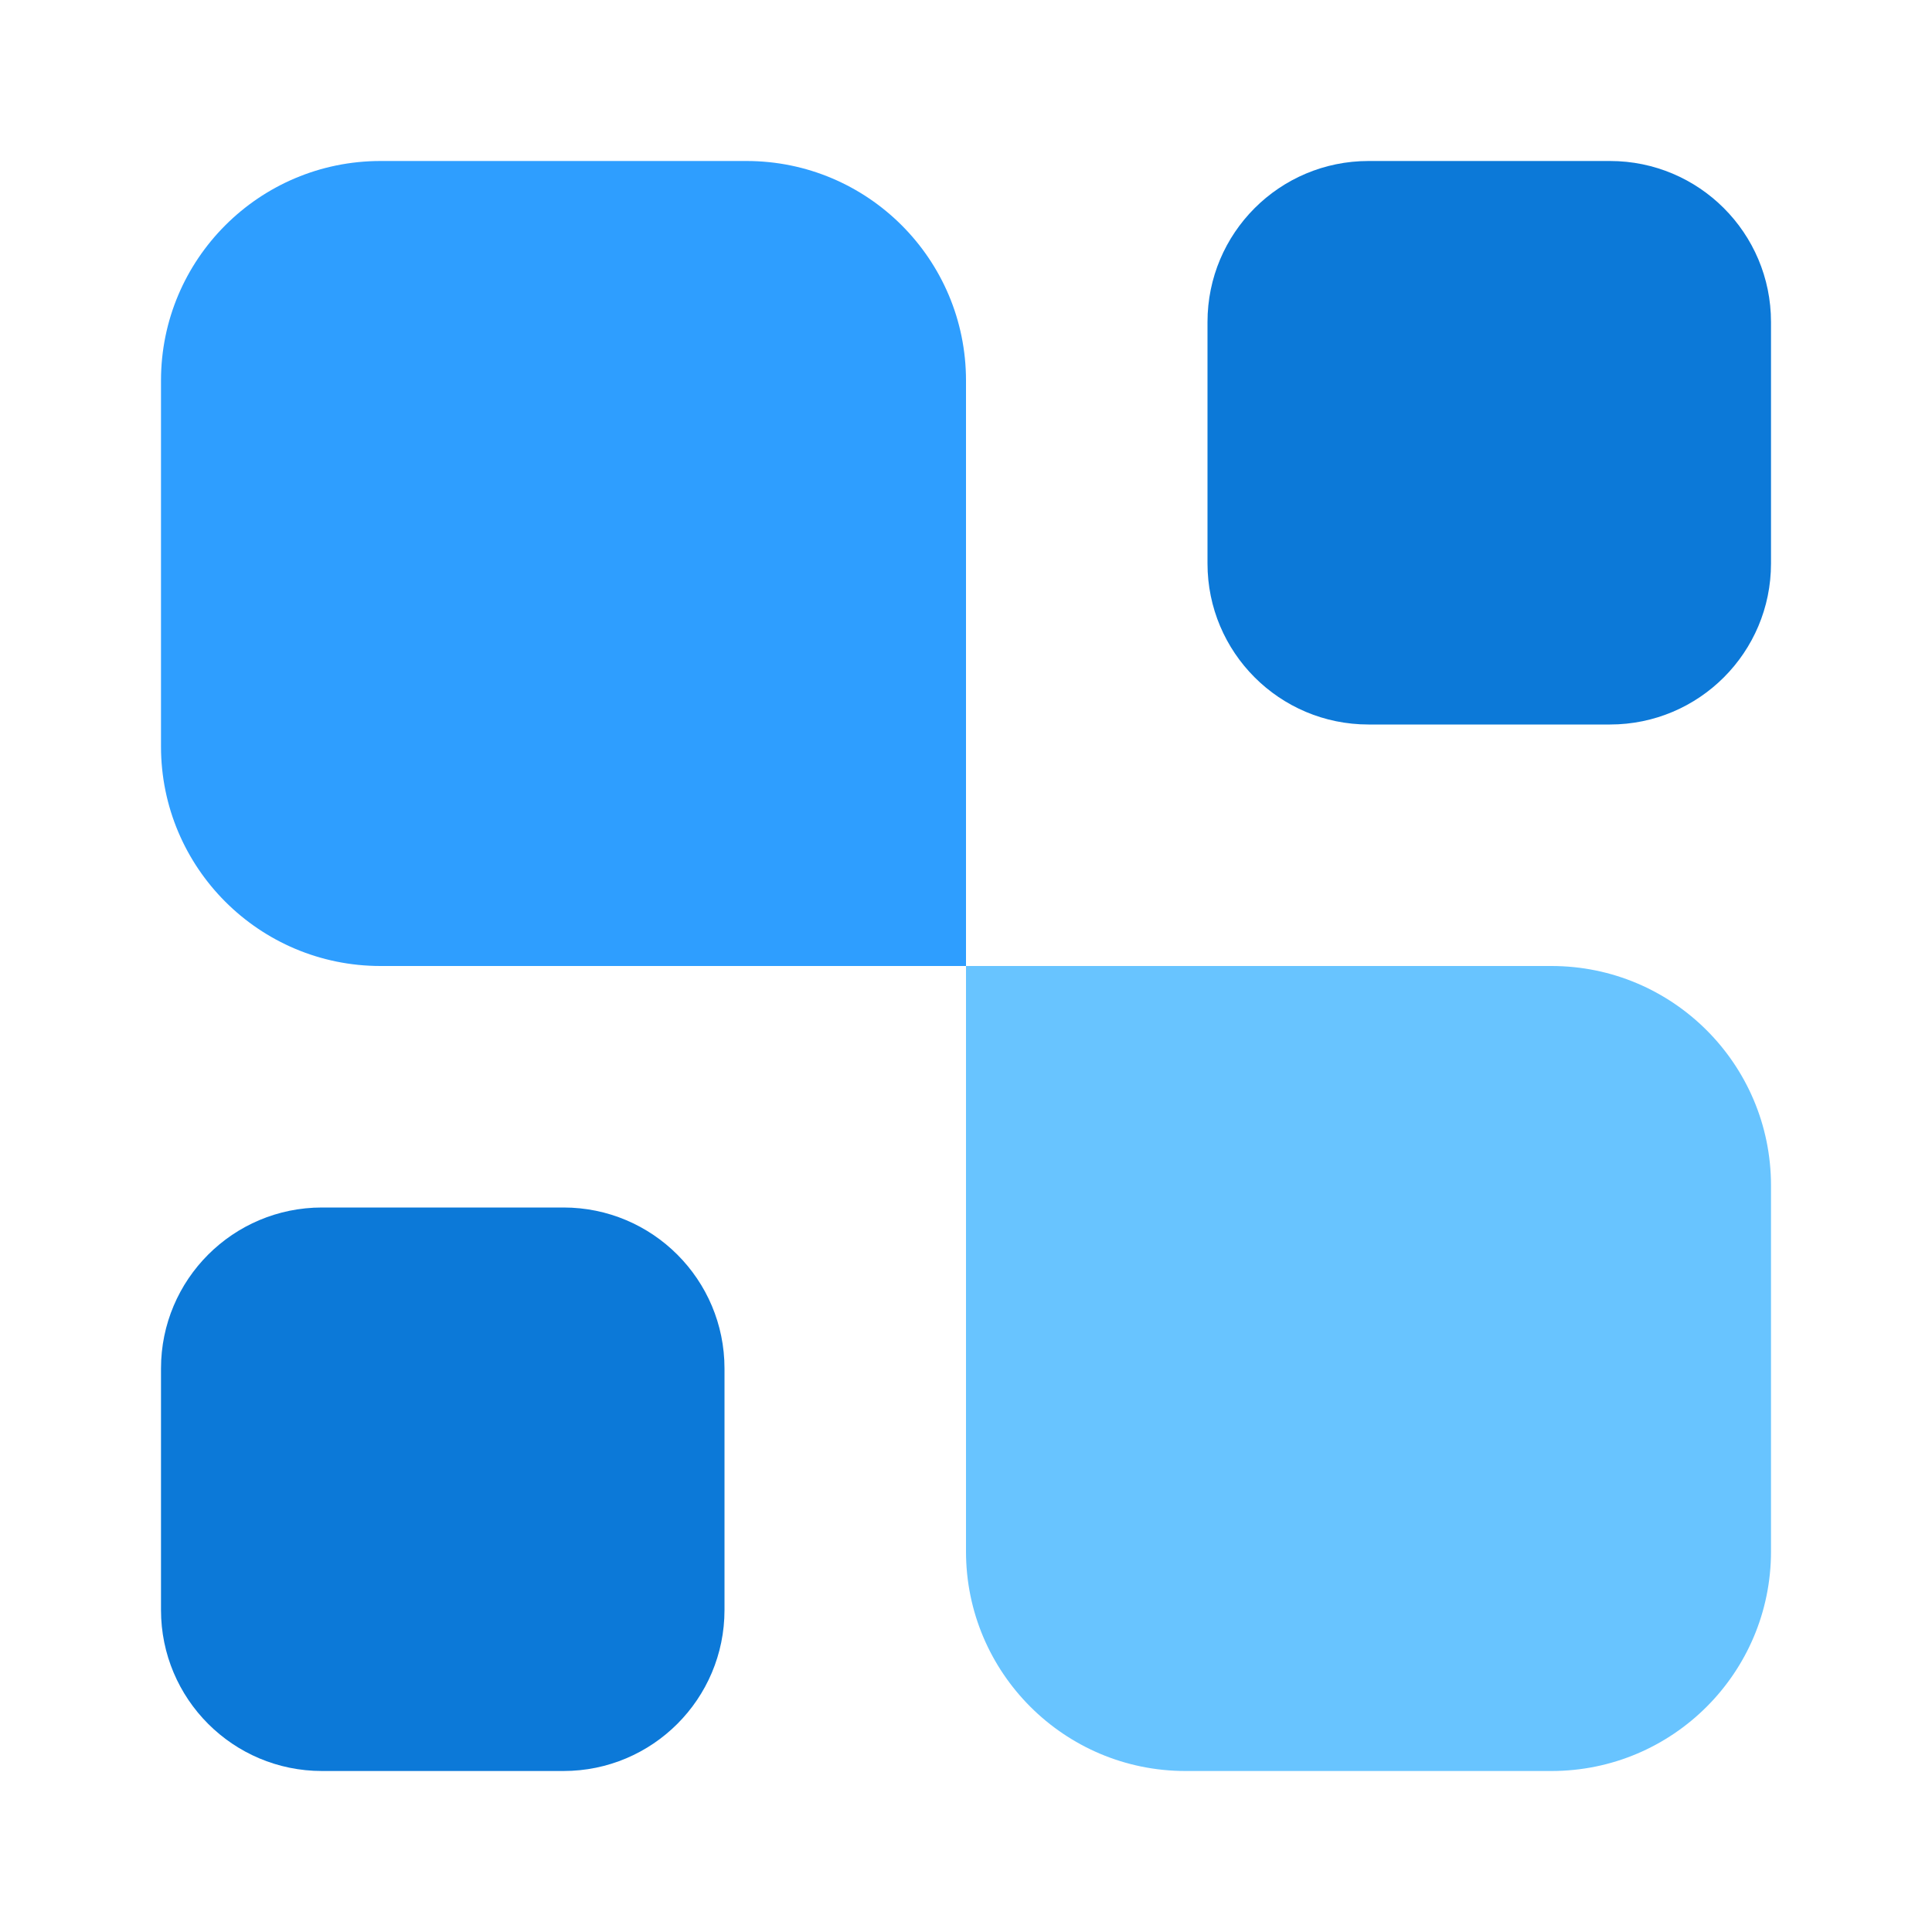
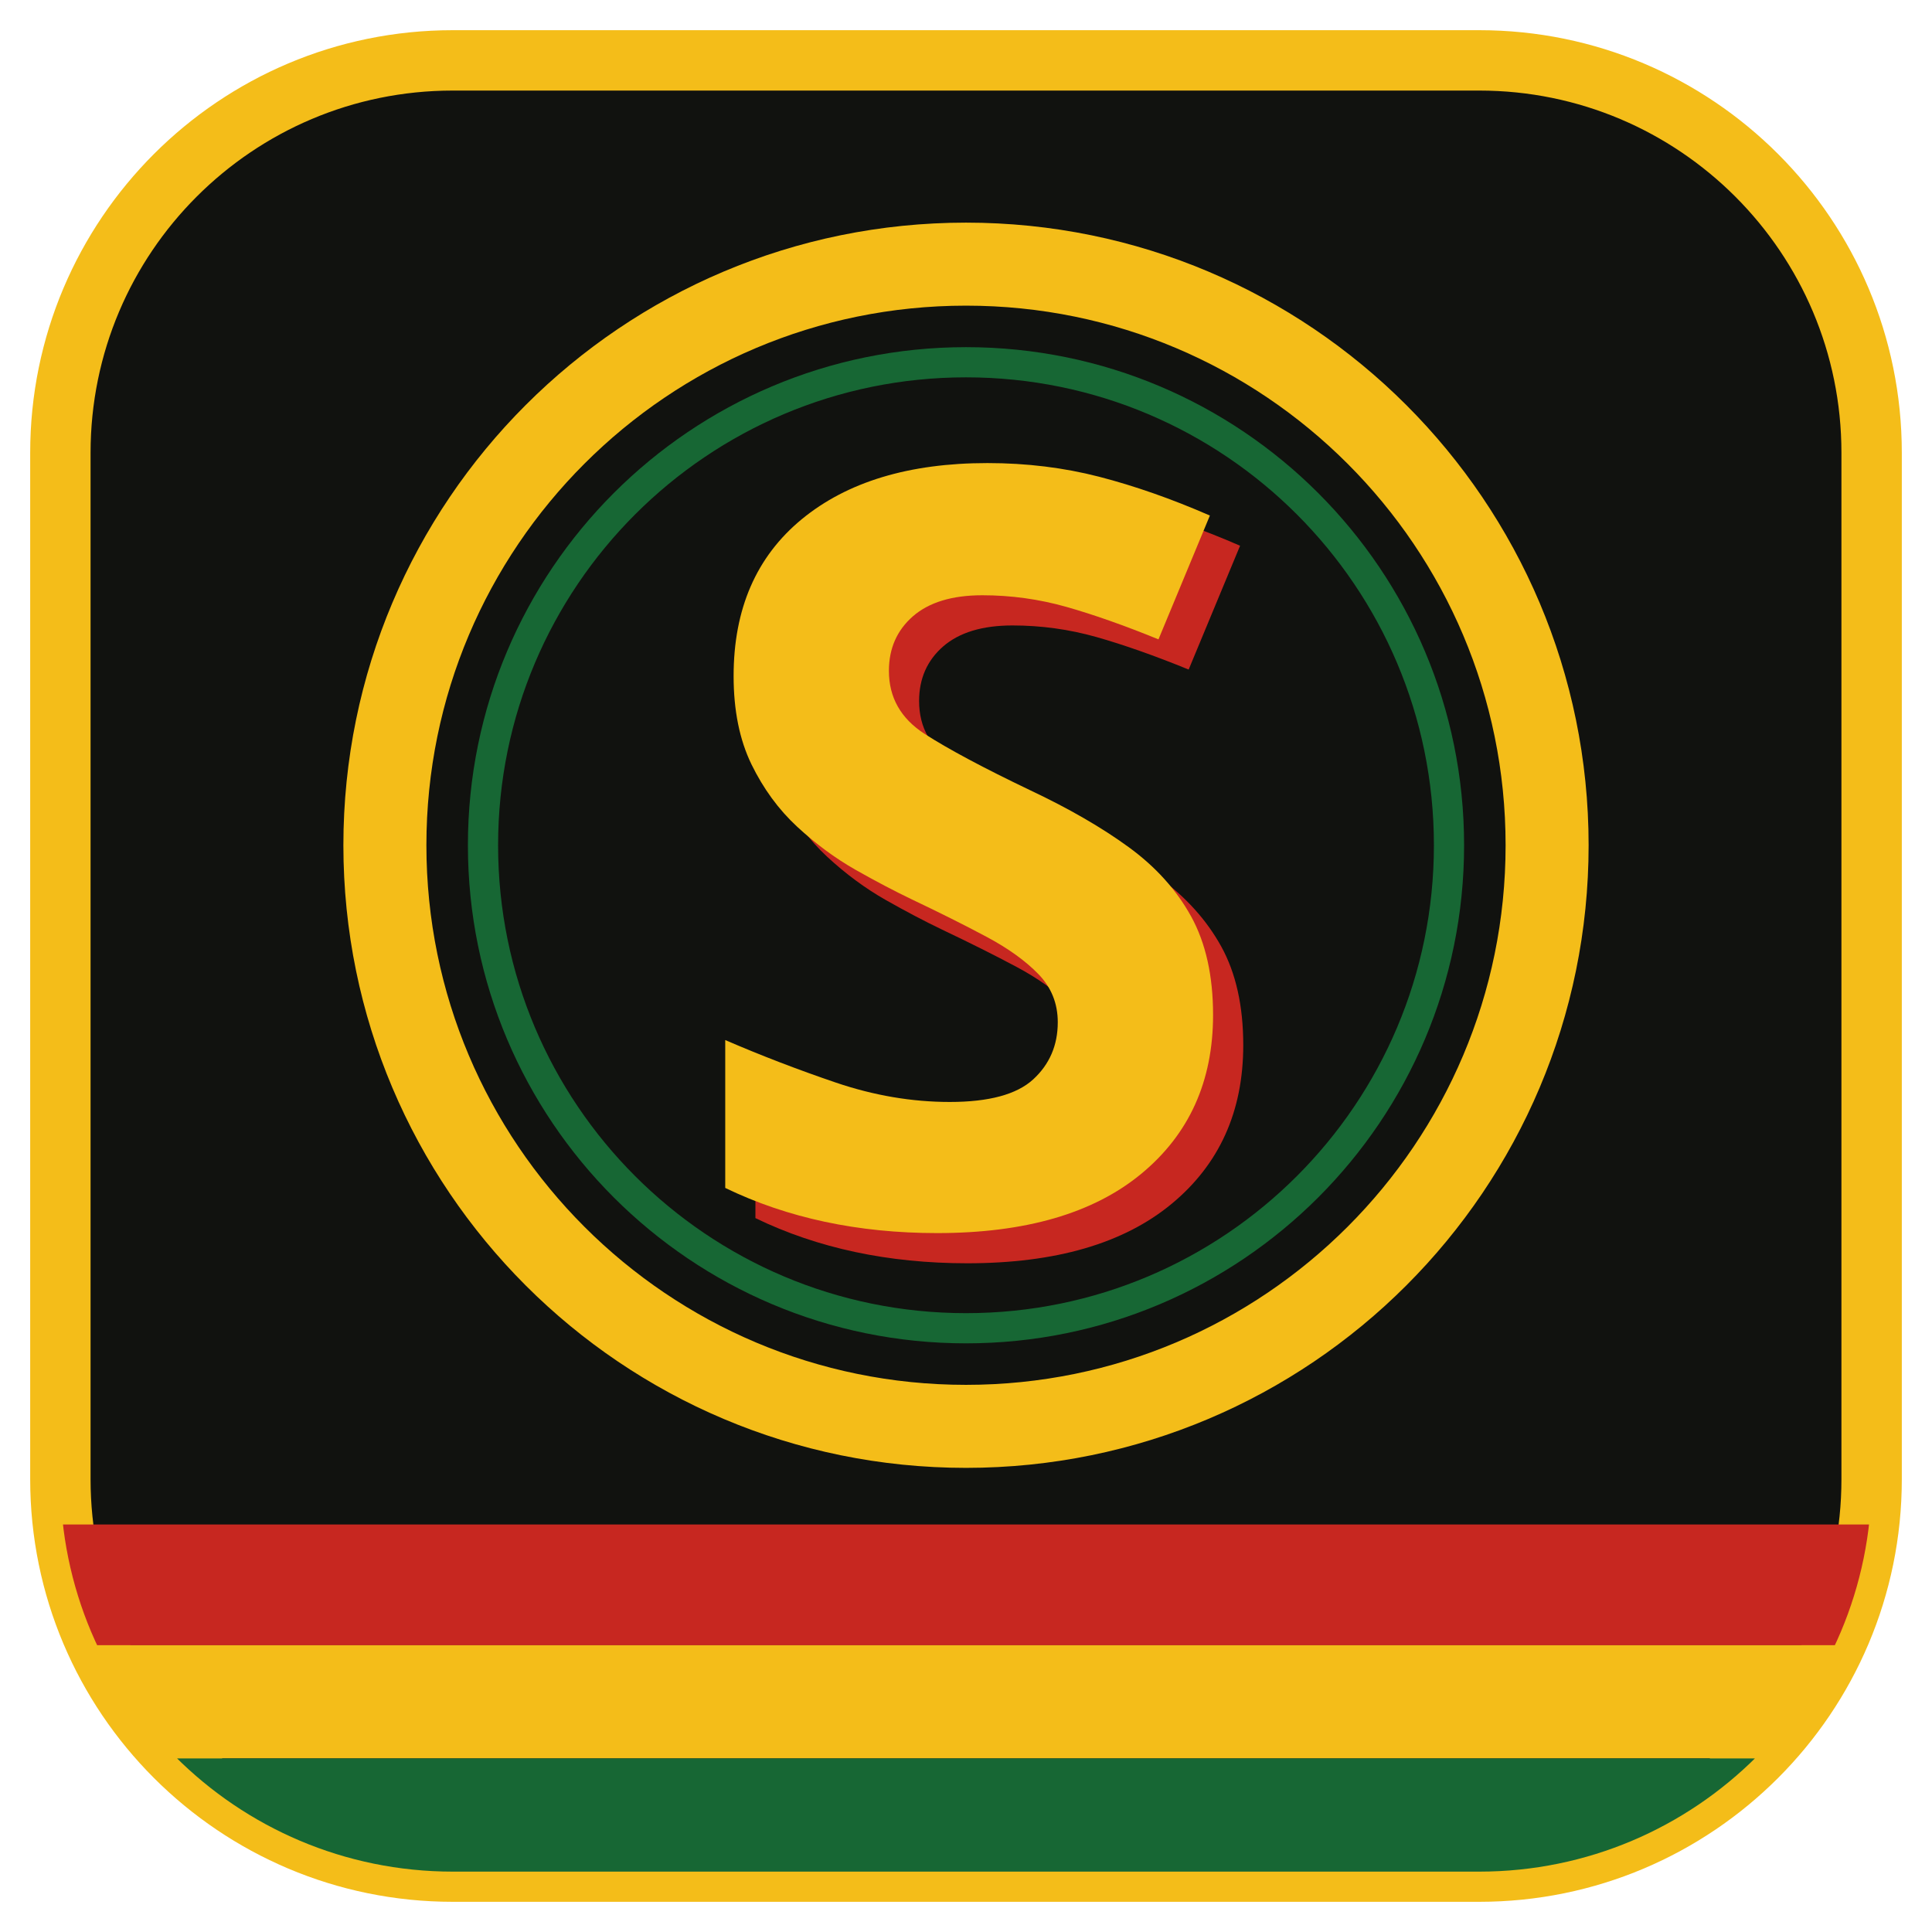
- <svg xmlns="http://www.w3.org/2000/svg" width="24" height="24" viewBox="0 0 24 24" fill="none">
-   <path d="M22 19.273C22 20.779 20.779 22 19.273 22H14.727C13.221 22 12 20.779 12 19.273V12H19.273C20.779 12 22 13.221 22 14.727V19.273Z" fill="#68C4FF" />
-   <path d="M20 2C21.105 2 22 2.895 22 4V7C22 8.105 21.105 9 20 9H17C15.895 9 15 8.105 15 7V4C15 2.895 15.895 2 17 2H20Z" fill="#0C79D8" />
-   <path d="M7 15C8.105 15 9 15.895 9 17V20C9 21.105 8.105 22 7 22H4C2.895 22 2 21.105 2 20V17C2 15.895 2.895 15 4 15H7Z" fill="#0C79D8" />
-   <path d="M12 12H4.727C3.221 12 2 10.779 2 9.273V4.727C2 3.221 3.221 2 4.727 2H9.273C10.779 2 12 3.221 12 4.727V12Z" fill="#2E9EFF" />
+ <svg xmlns="http://www.w3.org/2000/svg" viewBox="0 0 256 256">
+   <defs>
+     <clipPath id="card">
+       <rect x="8" y="8" width="240" height="240" rx="52" />
+     </clipPath>
+   </defs>
+   <rect x="8" y="8" width="240" height="240" rx="52" fill="#11120f" stroke="#f4bd19" stroke-width="8" />
+   <g clip-path="url(#card)">
+     <rect x="8" y="202" width="240" height="16" fill="#c72720" />
+     <rect x="8" y="218" width="240" height="15" fill="#f4bd19" />
+     <rect x="8" y="233" width="240" height="15" fill="#176734" />
+   </g>
+   <circle cx="128" cy="112" r="77" fill="#11120f" stroke="#f4bd19" stroke-width="11" />
+   <circle cx="128" cy="112" r="64" fill="none" stroke="#176734" stroke-width="4" />
+   <text x="132" y="166" fill="#c72720" font-family="Impact, 'Arial Black', sans-serif" font-size="139" font-weight="900" text-anchor="middle">S</text>
+   <text x="128" y="162" fill="#f4bd19" font-family="Impact, 'Arial Black', sans-serif" font-size="139" font-weight="900" text-anchor="middle">S</text>
</svg>
